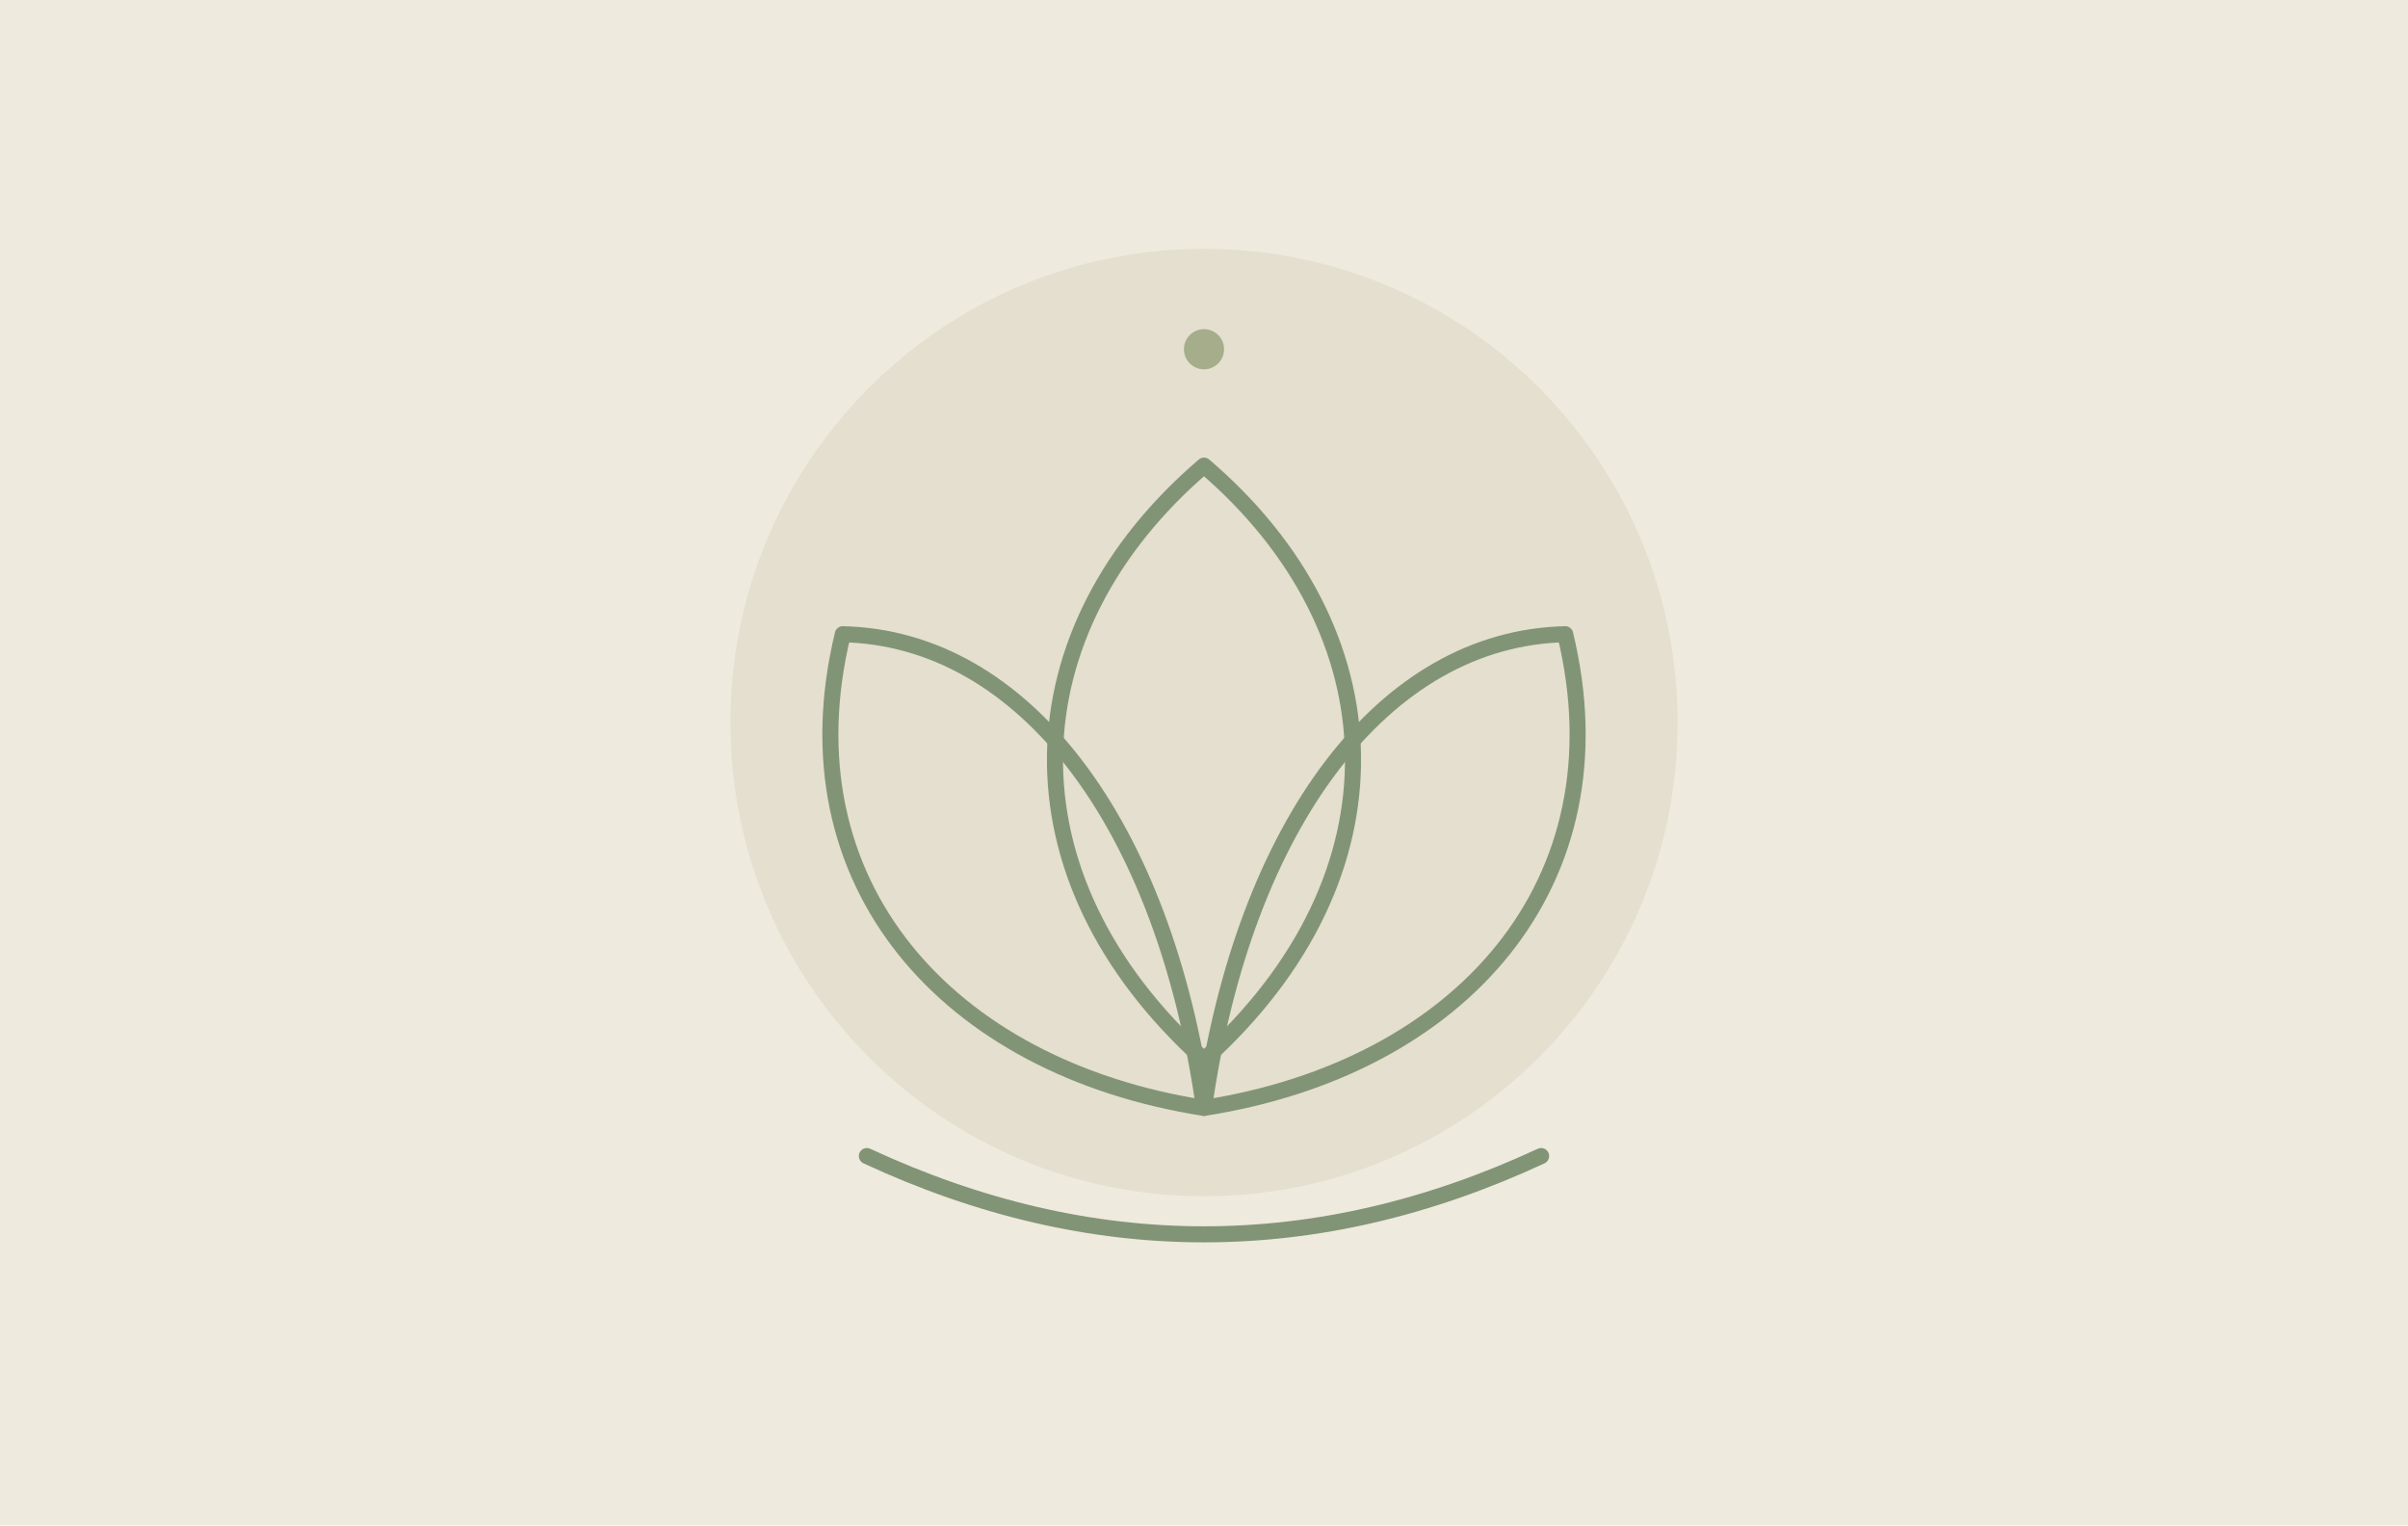
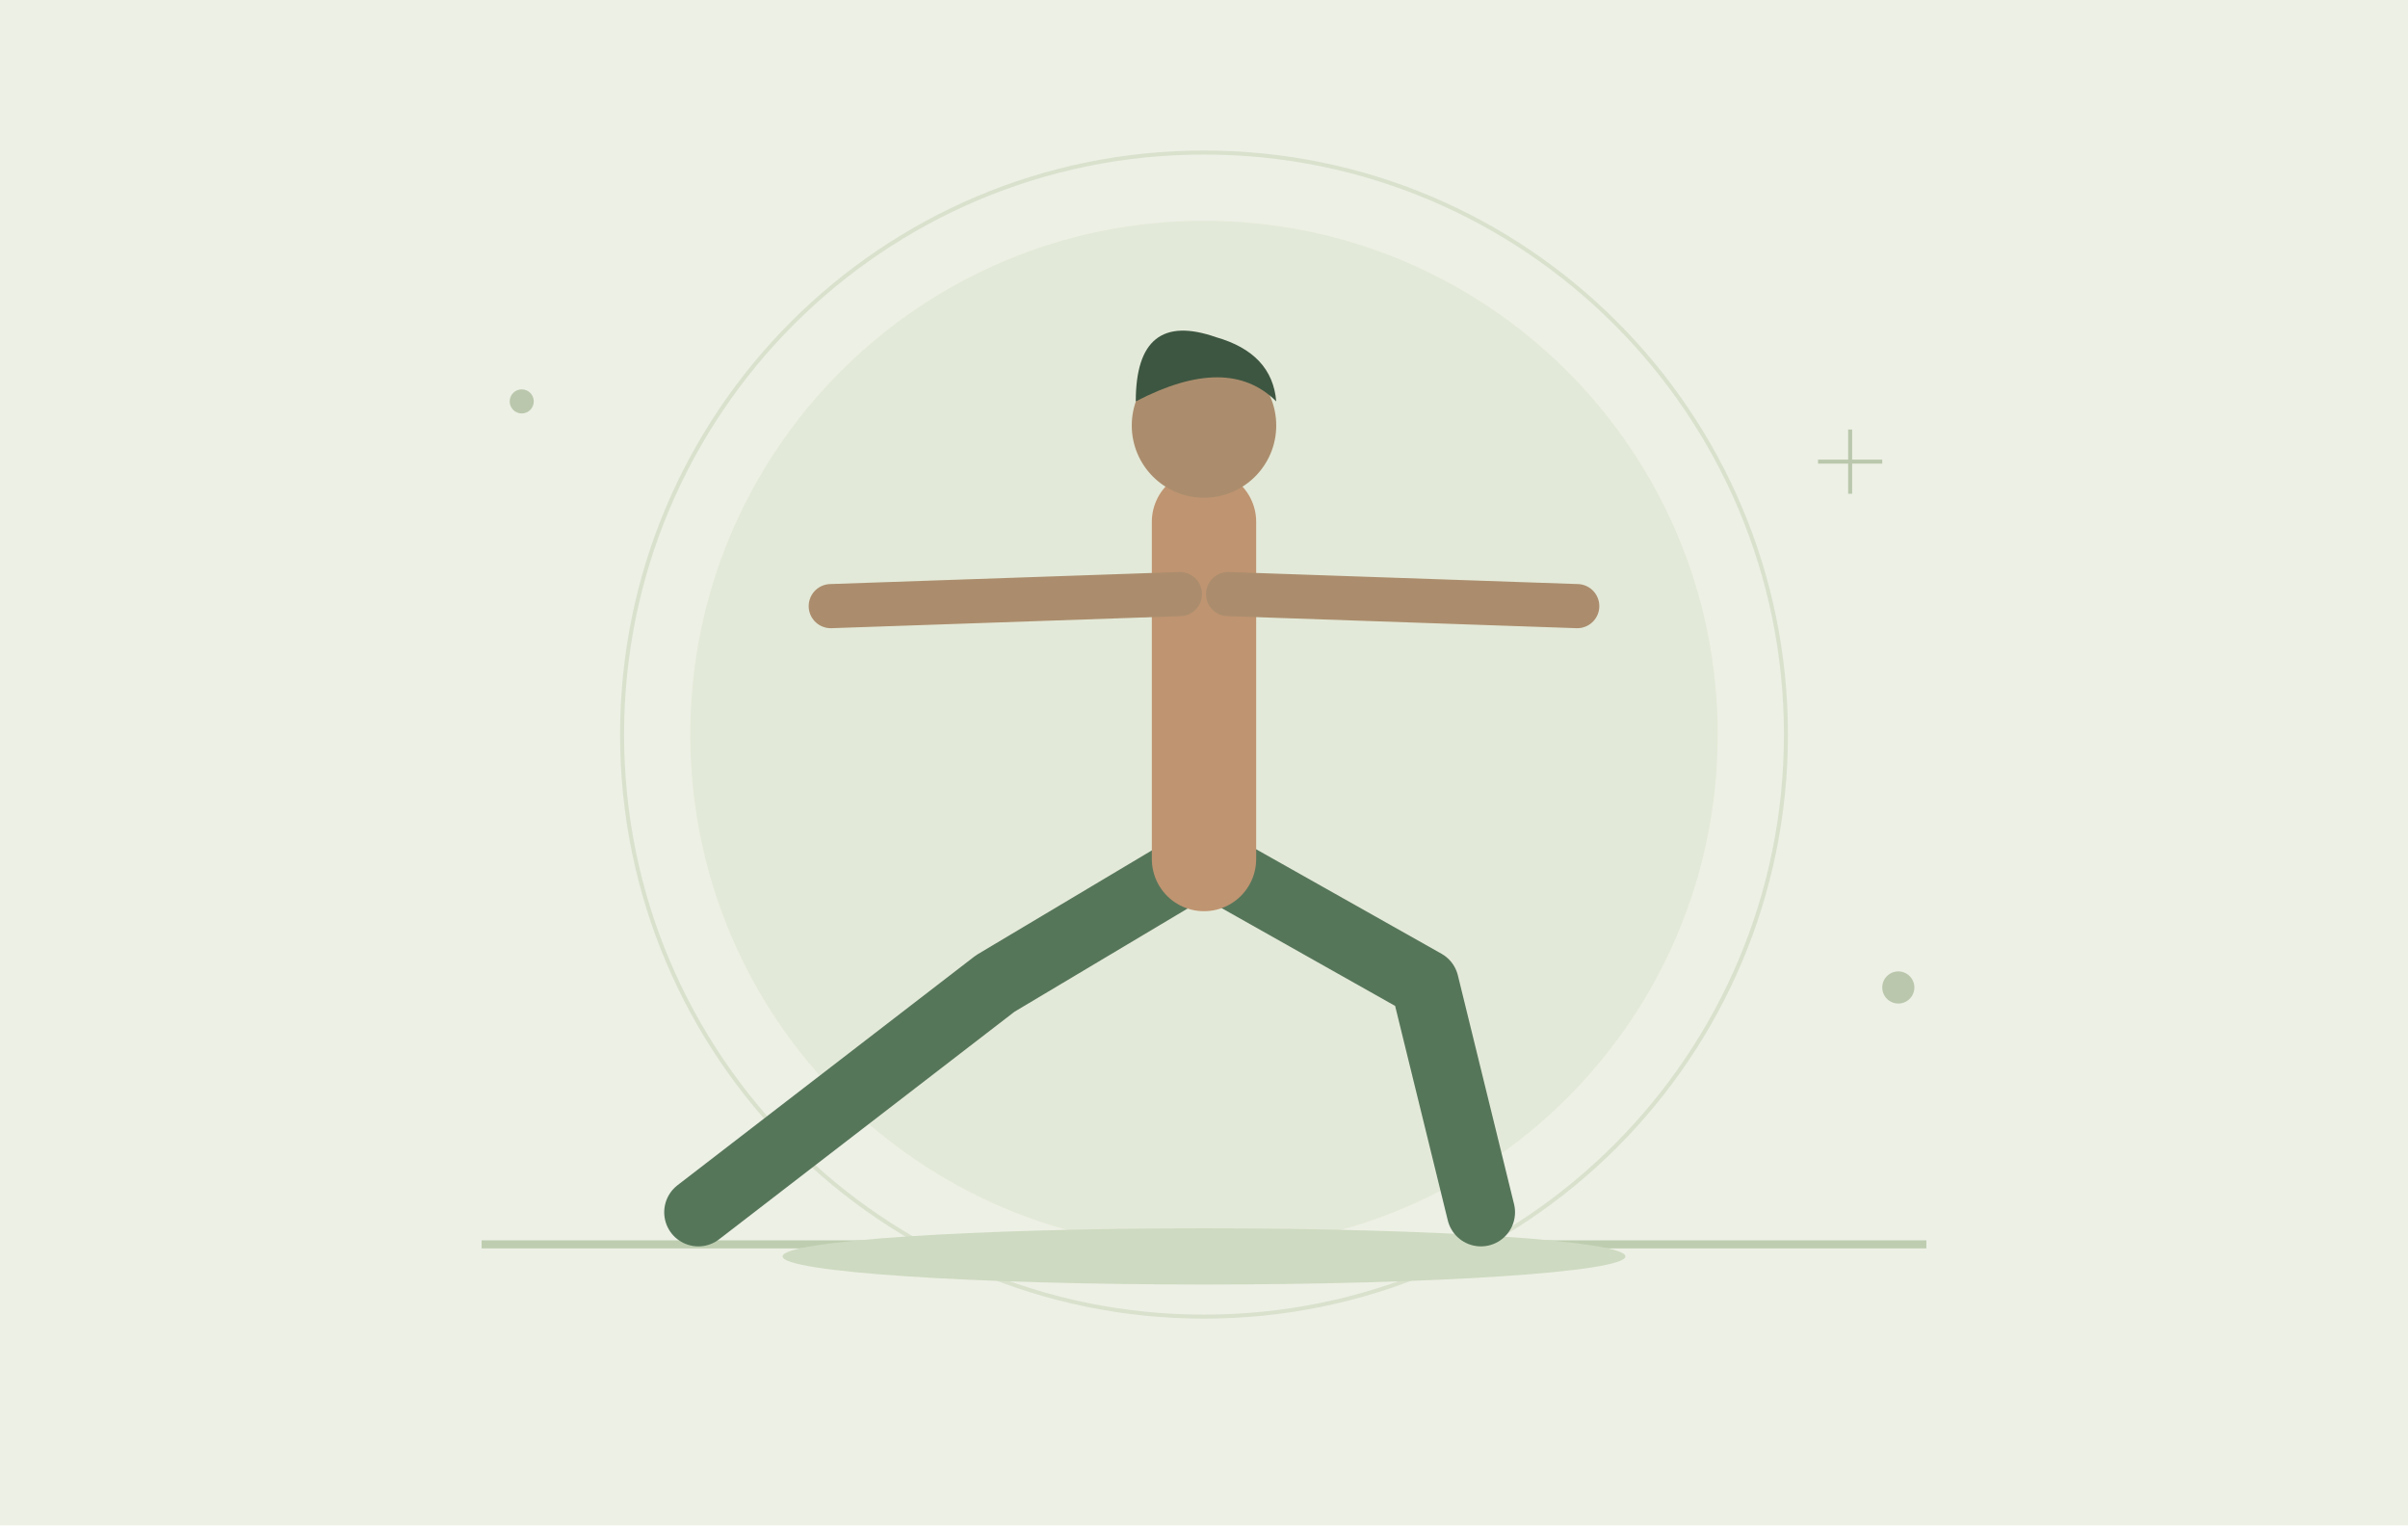
- <svg xmlns="http://www.w3.org/2000/svg" width="600" height="380" viewBox="0 0 600 380">
-   <rect width="600" height="380" fill="#eeeadd" />
-   <circle cx="300" cy="180" r="118" fill="#e4dfce" />
-   <g fill="none" stroke="#829476" stroke-linecap="round" stroke-linejoin="round" stroke-width="4">
-     <path d="M300 276c-64-10-105-56-90-118 45 1 80 47 90 118Z" />
-     <path d="M300 276c64-10 105-56 90-118-45 1-80 47-90 118Z" />
-     <path d="M300 264c-51-46-48-107 0-148 48 41 51 102 0 148Z" />
-     <path d="M216 288q84 39 168 0" />
+ <svg xmlns="http://www.w3.org/2000/svg" width="600" height="380" viewBox="0 0 600 380" role="img">
+   <rect width="600" height="380" fill="#edf0e5" />
+   <circle cx="300" cy="183" r="128" fill="#e3e9d8" />
+   <circle cx="300" cy="183" r="145" fill="none" stroke="#d9e1cd" />
+   <path d="M120 310h360" stroke="#becdb0" stroke-width="2" />
+   <ellipse cx="300" cy="313" rx="105" ry="7" fill="#cedac1" />
+   <g fill="none" stroke-linecap="round" stroke-linejoin="round">
+     <path d="M300 214L355 245L369 302M300 214L248 245L174 302" stroke="#56765a" stroke-width="17" />
+     <path d="M300 130L300 214" stroke="#bf9471" stroke-width="26" />
+     <path d="M294 148L207 151M306 148L393 151" stroke="#ab8d6d" stroke-width="11" />
  </g>
-   <circle cx="300" cy="87" r="5" fill="#a5ad8b" />
+   <circle cx="300" cy="106" r="18" fill="#ab8d6d" />
+   <path d="M283 100q0-23 20-16 14 4 15 16-12-12-35 0" fill="#3d5641" />
+   <g fill="#98ac86" opacity=".6">
+     <circle cx="130" cy="100" r="3" />
+     <circle cx="473" cy="246" r="4" />
+     <path d="M453 115h16m-8-8v16" stroke="#98ac86" stroke-width="1" />
+   </g>
</svg>
